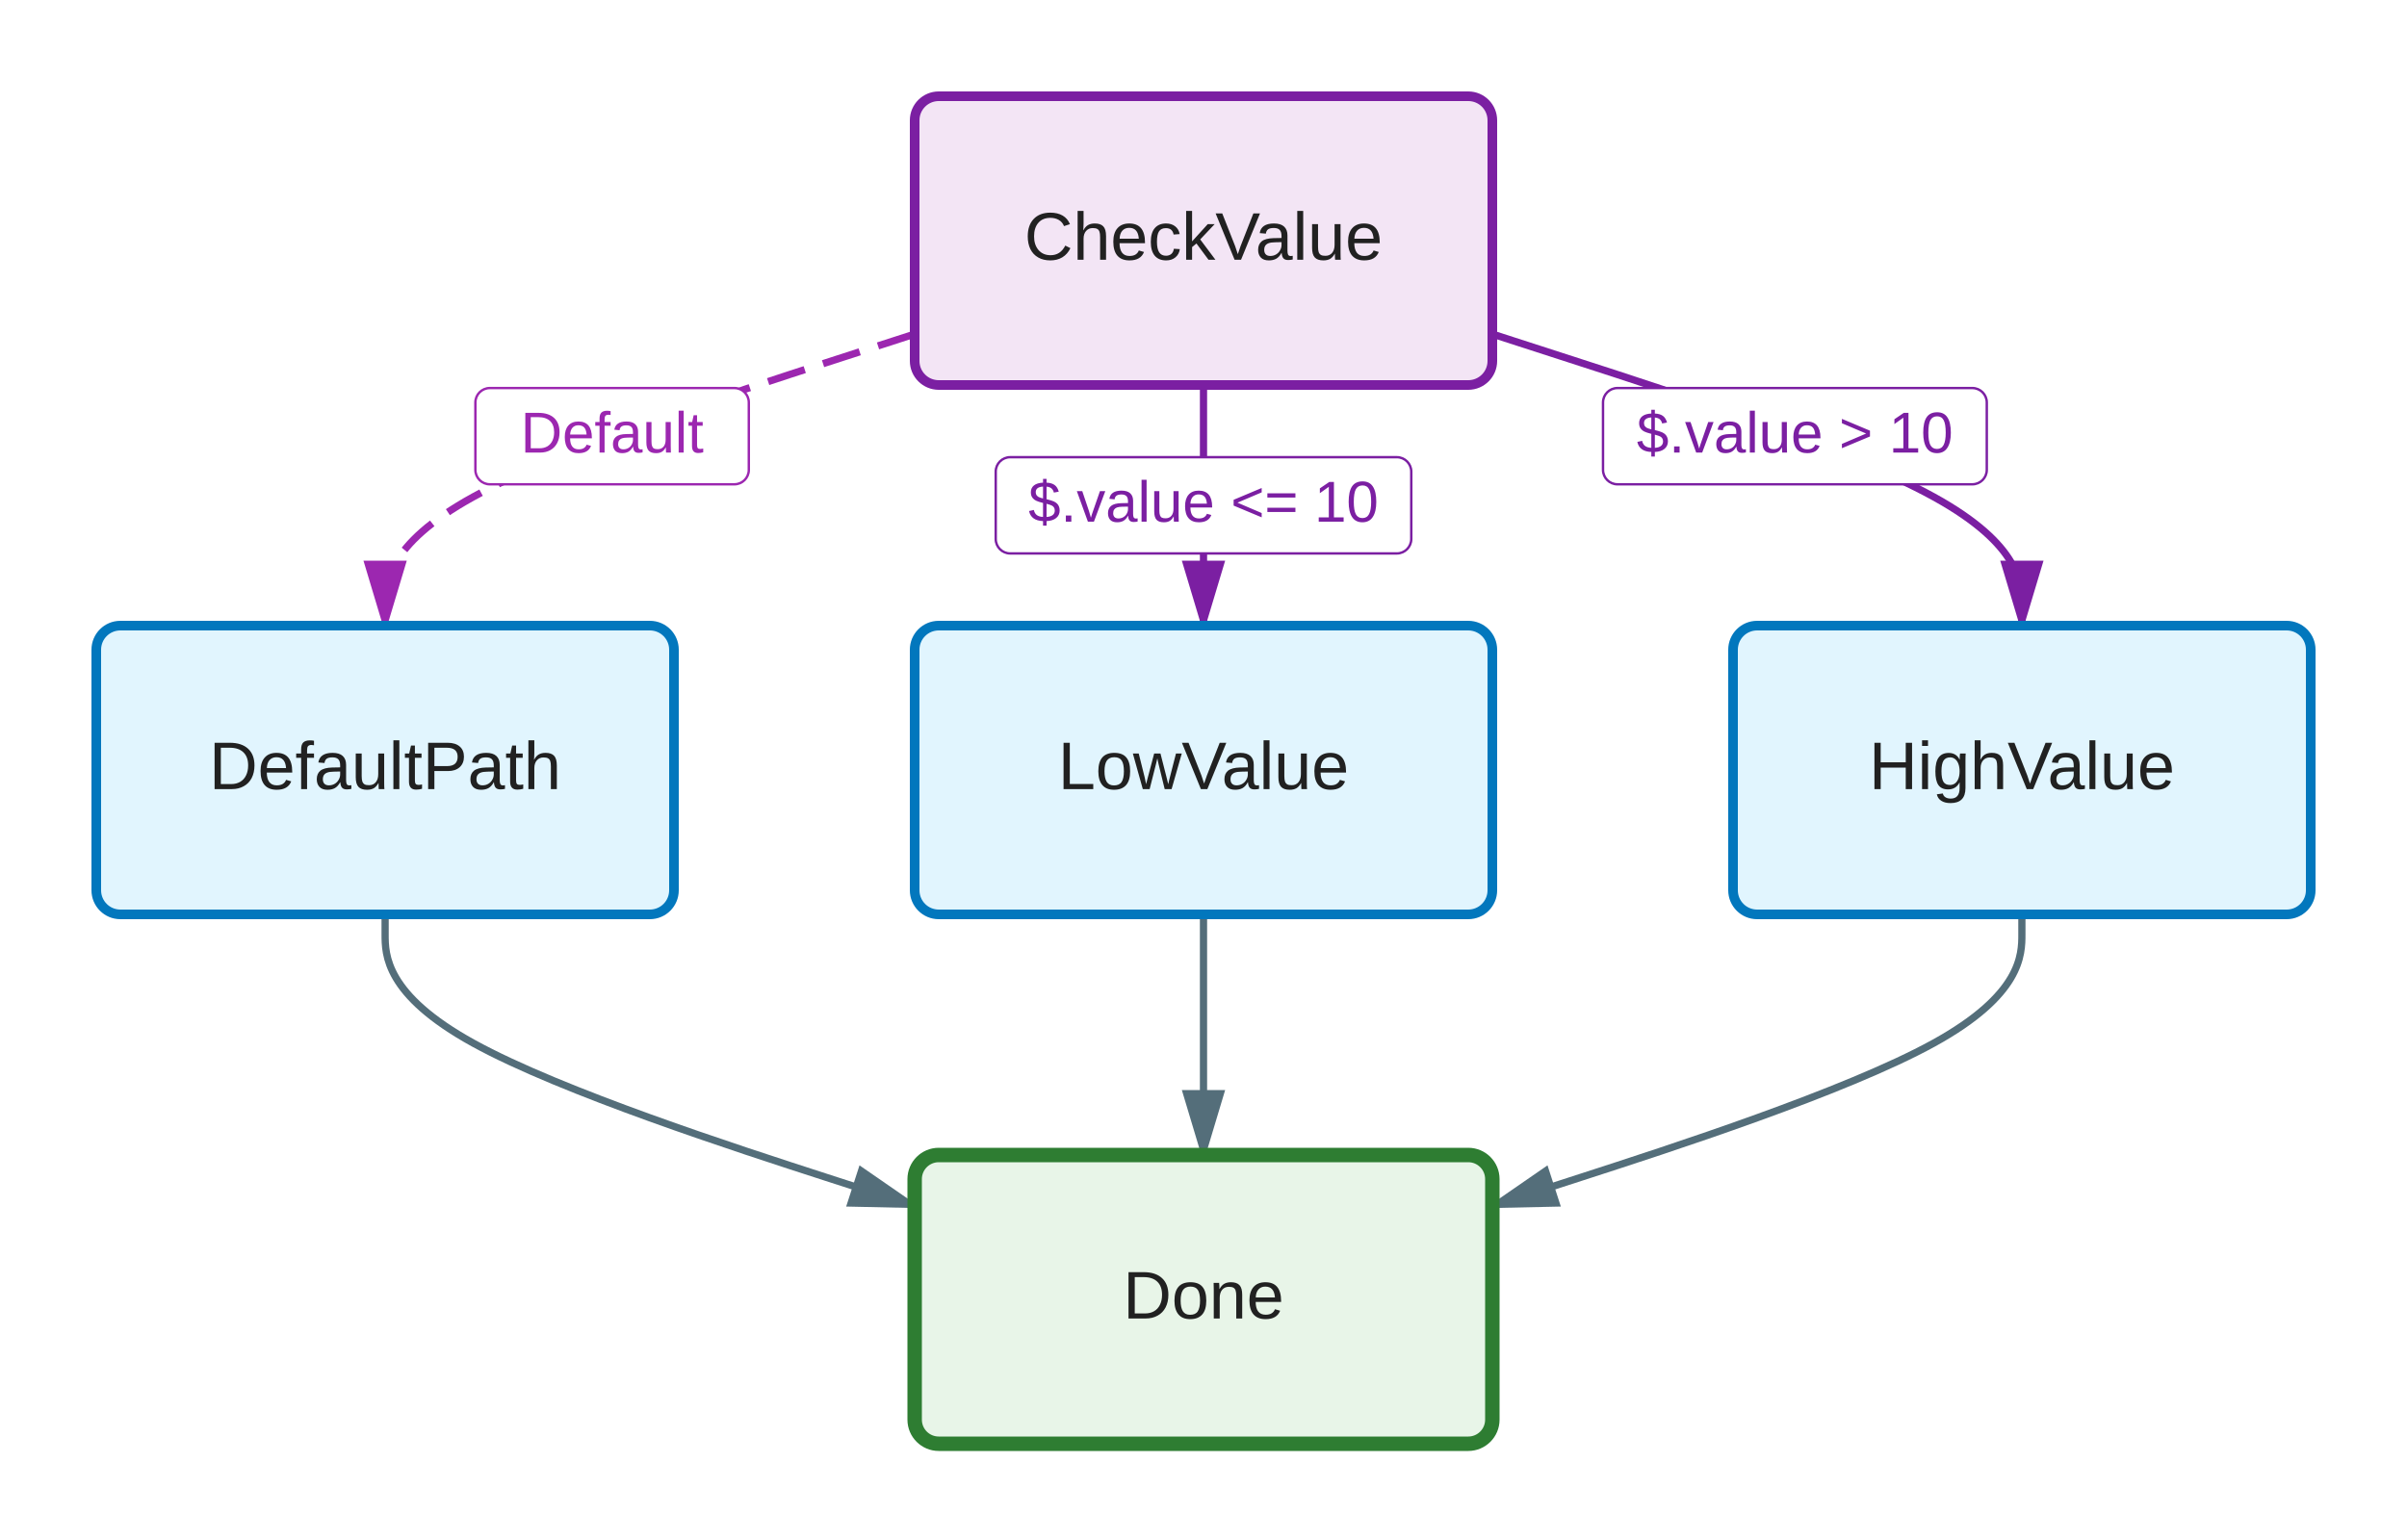
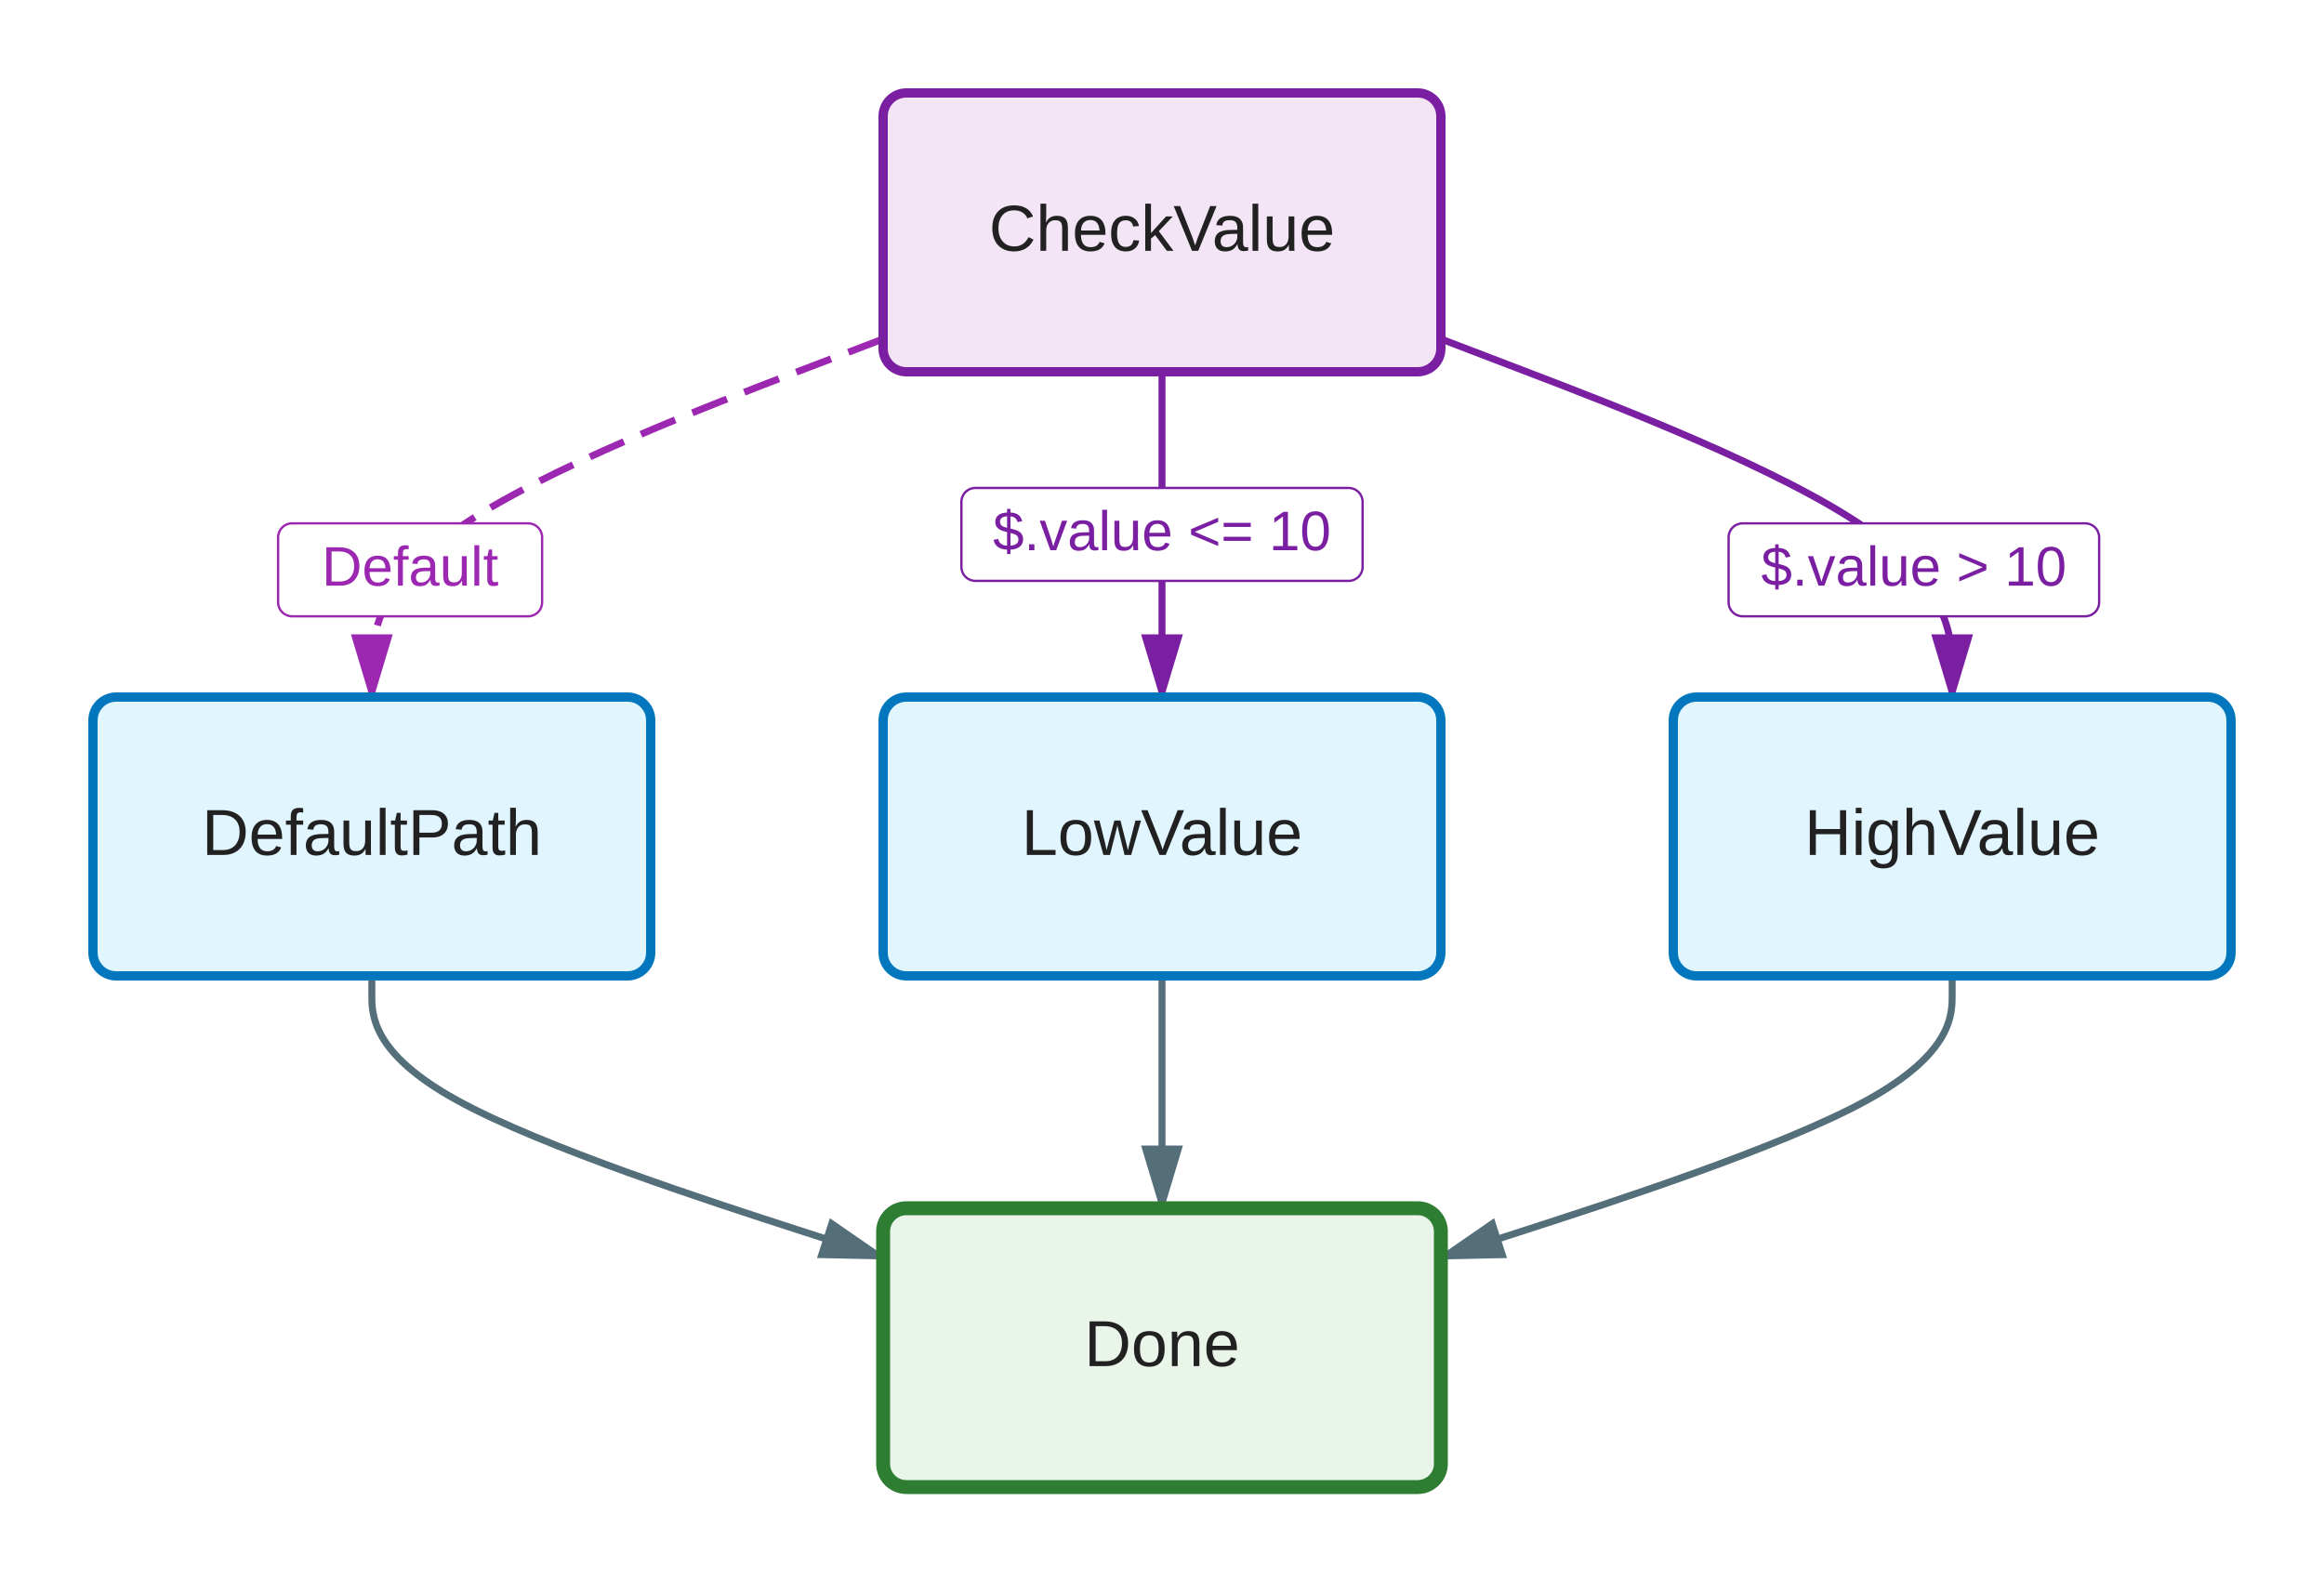
- <svg xmlns="http://www.w3.org/2000/svg" width="500" height="320" viewBox="0 0 500 320" role="graphics-document" aria-label="State machine with Choice state">
-   <rect x="0" y="0" width="500" height="320" fill="#ffffff" />
+ <svg xmlns="http://www.w3.org/2000/svg" width="500" height="340" viewBox="0 0 500 340" role="graphics-document" aria-label="State machine with Choice state">
+   <rect x="0" y="0" width="500" height="340" fill="#ffffff" />
  <defs>
-     <marker id="arrowhead-normal" markerWidth="10" markerHeight="10" refX="9" refY="3" orient="auto">
+     <marker id="sfn-335c5956-arrowhead-normal" markerWidth="10" markerHeight="10" refX="9" refY="3" orient="auto">
      <polygon points="0 0, 10 3, 0 6" fill="#546e7a" />
    </marker>
-     <marker id="arrowhead-error" markerWidth="10" markerHeight="10" refX="9" refY="3" orient="auto">
+     <marker id="sfn-335c5956-arrowhead-error" markerWidth="10" markerHeight="10" refX="9" refY="3" orient="auto">
      <polygon points="0 0, 10 3, 0 6" fill="#c62828" />
    </marker>
-     <marker id="arrowhead-choice" markerWidth="10" markerHeight="10" refX="9" refY="3" orient="auto">
+     <marker id="sfn-335c5956-arrowhead-choice" markerWidth="10" markerHeight="10" refX="9" refY="3" orient="auto">
      <polygon points="0 0, 10 3, 0 6" fill="#7b1fa2" />
    </marker>
-     <marker id="arrowhead-default" markerWidth="10" markerHeight="10" refX="9" refY="3" orient="auto">
+     <marker id="sfn-335c5956-arrowhead-default" markerWidth="10" markerHeight="10" refX="9" refY="3" orient="auto">
      <polygon points="0 0, 10 3, 0 6" fill="#9c27b0" />
    </marker>
-     <marker id="arrowhead-retry" markerWidth="10" markerHeight="10" refX="9" refY="3" orient="auto">
+     <marker id="sfn-335c5956-arrowhead-retry" markerWidth="10" markerHeight="10" refX="9" refY="3" orient="auto">
      <polygon points="0 0, 10 3, 0 6" fill="#8f6200" />
    </marker>
  </defs>
  <g class="edges">
-     <path d="M310,69.412L328.333,75.343C346.667,81.275,383.333,93.137,401.667,103.235C420,113.333,420,121.667,420,125.833L420,130" data-edge-id="CheckValue-&gt;HighValue#choice#0" fill="none" stroke="#7b1fa2" stroke-width="1.5" marker-end="url(#arrowhead-choice)" />
-     <rect x="332.99" y="80.633" width="79.72" height="20" fill="#ffffff" stroke="#7b1fa2" stroke-width="0.5" rx="3" />
-     <text x="372.85" y="90.633" text-anchor="middle" dominant-baseline="middle" fill="#7b1fa2" font-size="12" font-family="Arial, sans-serif">$.value &gt; 10</text>
-     <path d="M250,80L250,84.167C250,88.333,250,96.667,250,105C250,113.333,250,121.667,250,125.833L250,130" data-edge-id="CheckValue-&gt;LowValue#choice#0" fill="none" stroke="#7b1fa2" stroke-width="1.5" marker-end="url(#arrowhead-choice)" />
-     <rect x="206.84" y="95" width="86.32" height="20" fill="#ffffff" stroke="#7b1fa2" stroke-width="0.5" rx="3" />
-     <text x="250" y="105" text-anchor="middle" dominant-baseline="middle" fill="#7b1fa2" font-size="12" font-family="Arial, sans-serif">$.value &lt;= 10</text>
-     <path d="M190,69.412L171.667,75.343C153.333,81.275,116.667,93.137,98.333,103.235C80,113.333,80,121.667,80,125.833L80,130" data-edge-id="CheckValue-&gt;DefaultPath#default#0" fill="none" stroke="#9c27b0" stroke-width="1.5" marker-end="url(#arrowhead-default)" stroke-dasharray="8,4" />
-     <rect x="98.75" y="80.633" width="56.8" height="20" fill="#ffffff" stroke="#9c27b0" stroke-width="0.5" rx="3" />
-     <text x="127.15" y="90.633" text-anchor="middle" dominant-baseline="middle" fill="#9c27b0" font-size="12" font-family="Arial, sans-serif">Default</text>
-     <path d="M420,190L420,194.167C420,198.333,420,206.667,401.667,216.765C383.333,226.863,346.667,238.725,328.333,244.657L310,250.588" data-edge-id="HighValue-&gt;Done#normal#0" fill="none" stroke="#546e7a" stroke-width="1.5" marker-end="url(#arrowhead-normal)" />
-     <path d="M250,190L250,194.167C250,198.333,250,206.667,250,215C250,223.333,250,231.667,250,235.833L250,240" data-edge-id="LowValue-&gt;Done#normal#0" fill="none" stroke="#546e7a" stroke-width="1.5" marker-end="url(#arrowhead-normal)" />
-     <path d="M80,190L80,194.167C80,198.333,80,206.667,98.333,216.765C116.667,226.863,153.333,238.725,171.667,244.657L190,250.588" data-edge-id="DefaultPath-&gt;Done#normal#0" fill="none" stroke="#546e7a" stroke-width="1.5" marker-end="url(#arrowhead-normal)" />
+     <path d="M310,72.941L328.333,79.951C346.667,86.961,383.333,100.98,401.667,113.824C420,126.667,420,138.333,420,144.167L420,150" data-edge-id="CheckValue-&gt;HighValue#choice#0" fill="none" stroke="#7b1fa2" stroke-width="1.5" marker-end="url(#sfn-335c5956-arrowhead-choice)" />
+     <rect x="371.903" y="112.619" width="79.72" height="20" fill="#ffffff" stroke="#7b1fa2" stroke-width="0.5" rx="3" />
+     <text x="411.763" y="122.619" text-anchor="middle" dominant-baseline="middle" fill="#7b1fa2" font-size="12" font-family="Arial, sans-serif">$.value &gt; 10</text>
+     <path d="M250,80L250,85.833C250,91.667,250,103.333,250,115C250,126.667,250,138.333,250,144.167L250,150" data-edge-id="CheckValue-&gt;LowValue#choice#0" fill="none" stroke="#7b1fa2" stroke-width="1.5" marker-end="url(#sfn-335c5956-arrowhead-choice)" />
+     <rect x="206.84" y="105" width="86.32" height="20" fill="#ffffff" stroke="#7b1fa2" stroke-width="0.5" rx="3" />
+     <text x="250" y="115" text-anchor="middle" dominant-baseline="middle" fill="#7b1fa2" font-size="12" font-family="Arial, sans-serif">$.value &lt;= 10</text>
+     <path d="M190,72.941L171.667,79.951C153.333,86.961,116.667,100.98,98.333,113.824C80,126.667,80,138.333,80,144.167L80,150" data-edge-id="CheckValue-&gt;DefaultPath#default#0" fill="none" stroke="#9c27b0" stroke-width="1.5" marker-end="url(#sfn-335c5956-arrowhead-default)" stroke-dasharray="8,4" />
+     <rect x="59.837" y="112.619" width="56.8" height="20" fill="#ffffff" stroke="#9c27b0" stroke-width="0.5" rx="3" />
+     <text x="88.237" y="122.619" text-anchor="middle" dominant-baseline="middle" fill="#9c27b0" font-size="12" font-family="Arial, sans-serif">Default</text>
+     <path d="M420,210L420,214.167C420,218.333,420,226.667,401.667,236.765C383.333,246.863,346.667,258.725,328.333,264.657L310,270.588" data-edge-id="HighValue-&gt;Done#normal#0" fill="none" stroke="#546e7a" stroke-width="1.5" marker-end="url(#sfn-335c5956-arrowhead-normal)" />
+     <path d="M250,210L250,214.167C250,218.333,250,226.667,250,235C250,243.333,250,251.667,250,255.833L250,260" data-edge-id="LowValue-&gt;Done#normal#0" fill="none" stroke="#546e7a" stroke-width="1.5" marker-end="url(#sfn-335c5956-arrowhead-normal)" />
+     <path d="M80,210L80,214.167C80,218.333,80,226.667,98.333,236.765C116.667,246.863,153.333,258.725,171.667,264.657L190,270.588" data-edge-id="DefaultPath-&gt;Done#normal#0" fill="none" stroke="#546e7a" stroke-width="1.5" marker-end="url(#sfn-335c5956-arrowhead-normal)" />
  </g>
  <g class="containers" />
  <g class="nodes">
    <g class="node node-Choice" data-state-id="CheckValue" data-state-type="Choice" transform="translate(250, 50)">
      <rect x="-60" y="-30" width="120" height="60" rx="5" fill="#f3e5f5" stroke="#7b1fa2" stroke-width="2" />
      <text x="0" y="0" text-anchor="middle" dominant-baseline="middle" fill="#212121" font-size="14" font-family="Arial, sans-serif">CheckValue</text>
    </g>
-     <g class="node node-Pass" data-state-id="HighValue" data-state-type="Pass" transform="translate(420, 160)">
+     <g class="node node-Pass" data-state-id="HighValue" data-state-type="Pass" transform="translate(420, 180)">
      <rect x="-60" y="-30" width="120" height="60" rx="5" fill="#e1f5fe" stroke="#0277bd" stroke-width="2" />
      <text x="0" y="0" text-anchor="middle" dominant-baseline="middle" fill="#212121" font-size="14" font-family="Arial, sans-serif">HighValue</text>
    </g>
-     <g class="node node-Pass" data-state-id="LowValue" data-state-type="Pass" transform="translate(250, 160)">
+     <g class="node node-Pass" data-state-id="LowValue" data-state-type="Pass" transform="translate(250, 180)">
      <rect x="-60" y="-30" width="120" height="60" rx="5" fill="#e1f5fe" stroke="#0277bd" stroke-width="2" />
      <text x="0" y="0" text-anchor="middle" dominant-baseline="middle" fill="#212121" font-size="14" font-family="Arial, sans-serif">LowValue</text>
    </g>
-     <g class="node node-Pass" data-state-id="DefaultPath" data-state-type="Pass" transform="translate(80, 160)">
+     <g class="node node-Pass" data-state-id="DefaultPath" data-state-type="Pass" transform="translate(80, 180)">
      <rect x="-60" y="-30" width="120" height="60" rx="5" fill="#e1f5fe" stroke="#0277bd" stroke-width="2" />
      <text x="0" y="0" text-anchor="middle" dominant-baseline="middle" fill="#212121" font-size="14" font-family="Arial, sans-serif">DefaultPath</text>
    </g>
-     <g class="node node-Succeed" data-state-id="Done" data-state-type="Succeed" transform="translate(250, 270)">
+     <g class="node node-Succeed" data-state-id="Done" data-state-type="Succeed" transform="translate(250, 290)">
      <rect x="-60" y="-30" width="120" height="60" rx="5" fill="#e8f5e8" stroke="#2e7d32" stroke-width="3" />
      <text x="0" y="0" text-anchor="middle" dominant-baseline="middle" fill="#212121" font-size="14" font-family="Arial, sans-serif">Done</text>
    </g>
  </g>
</svg>
